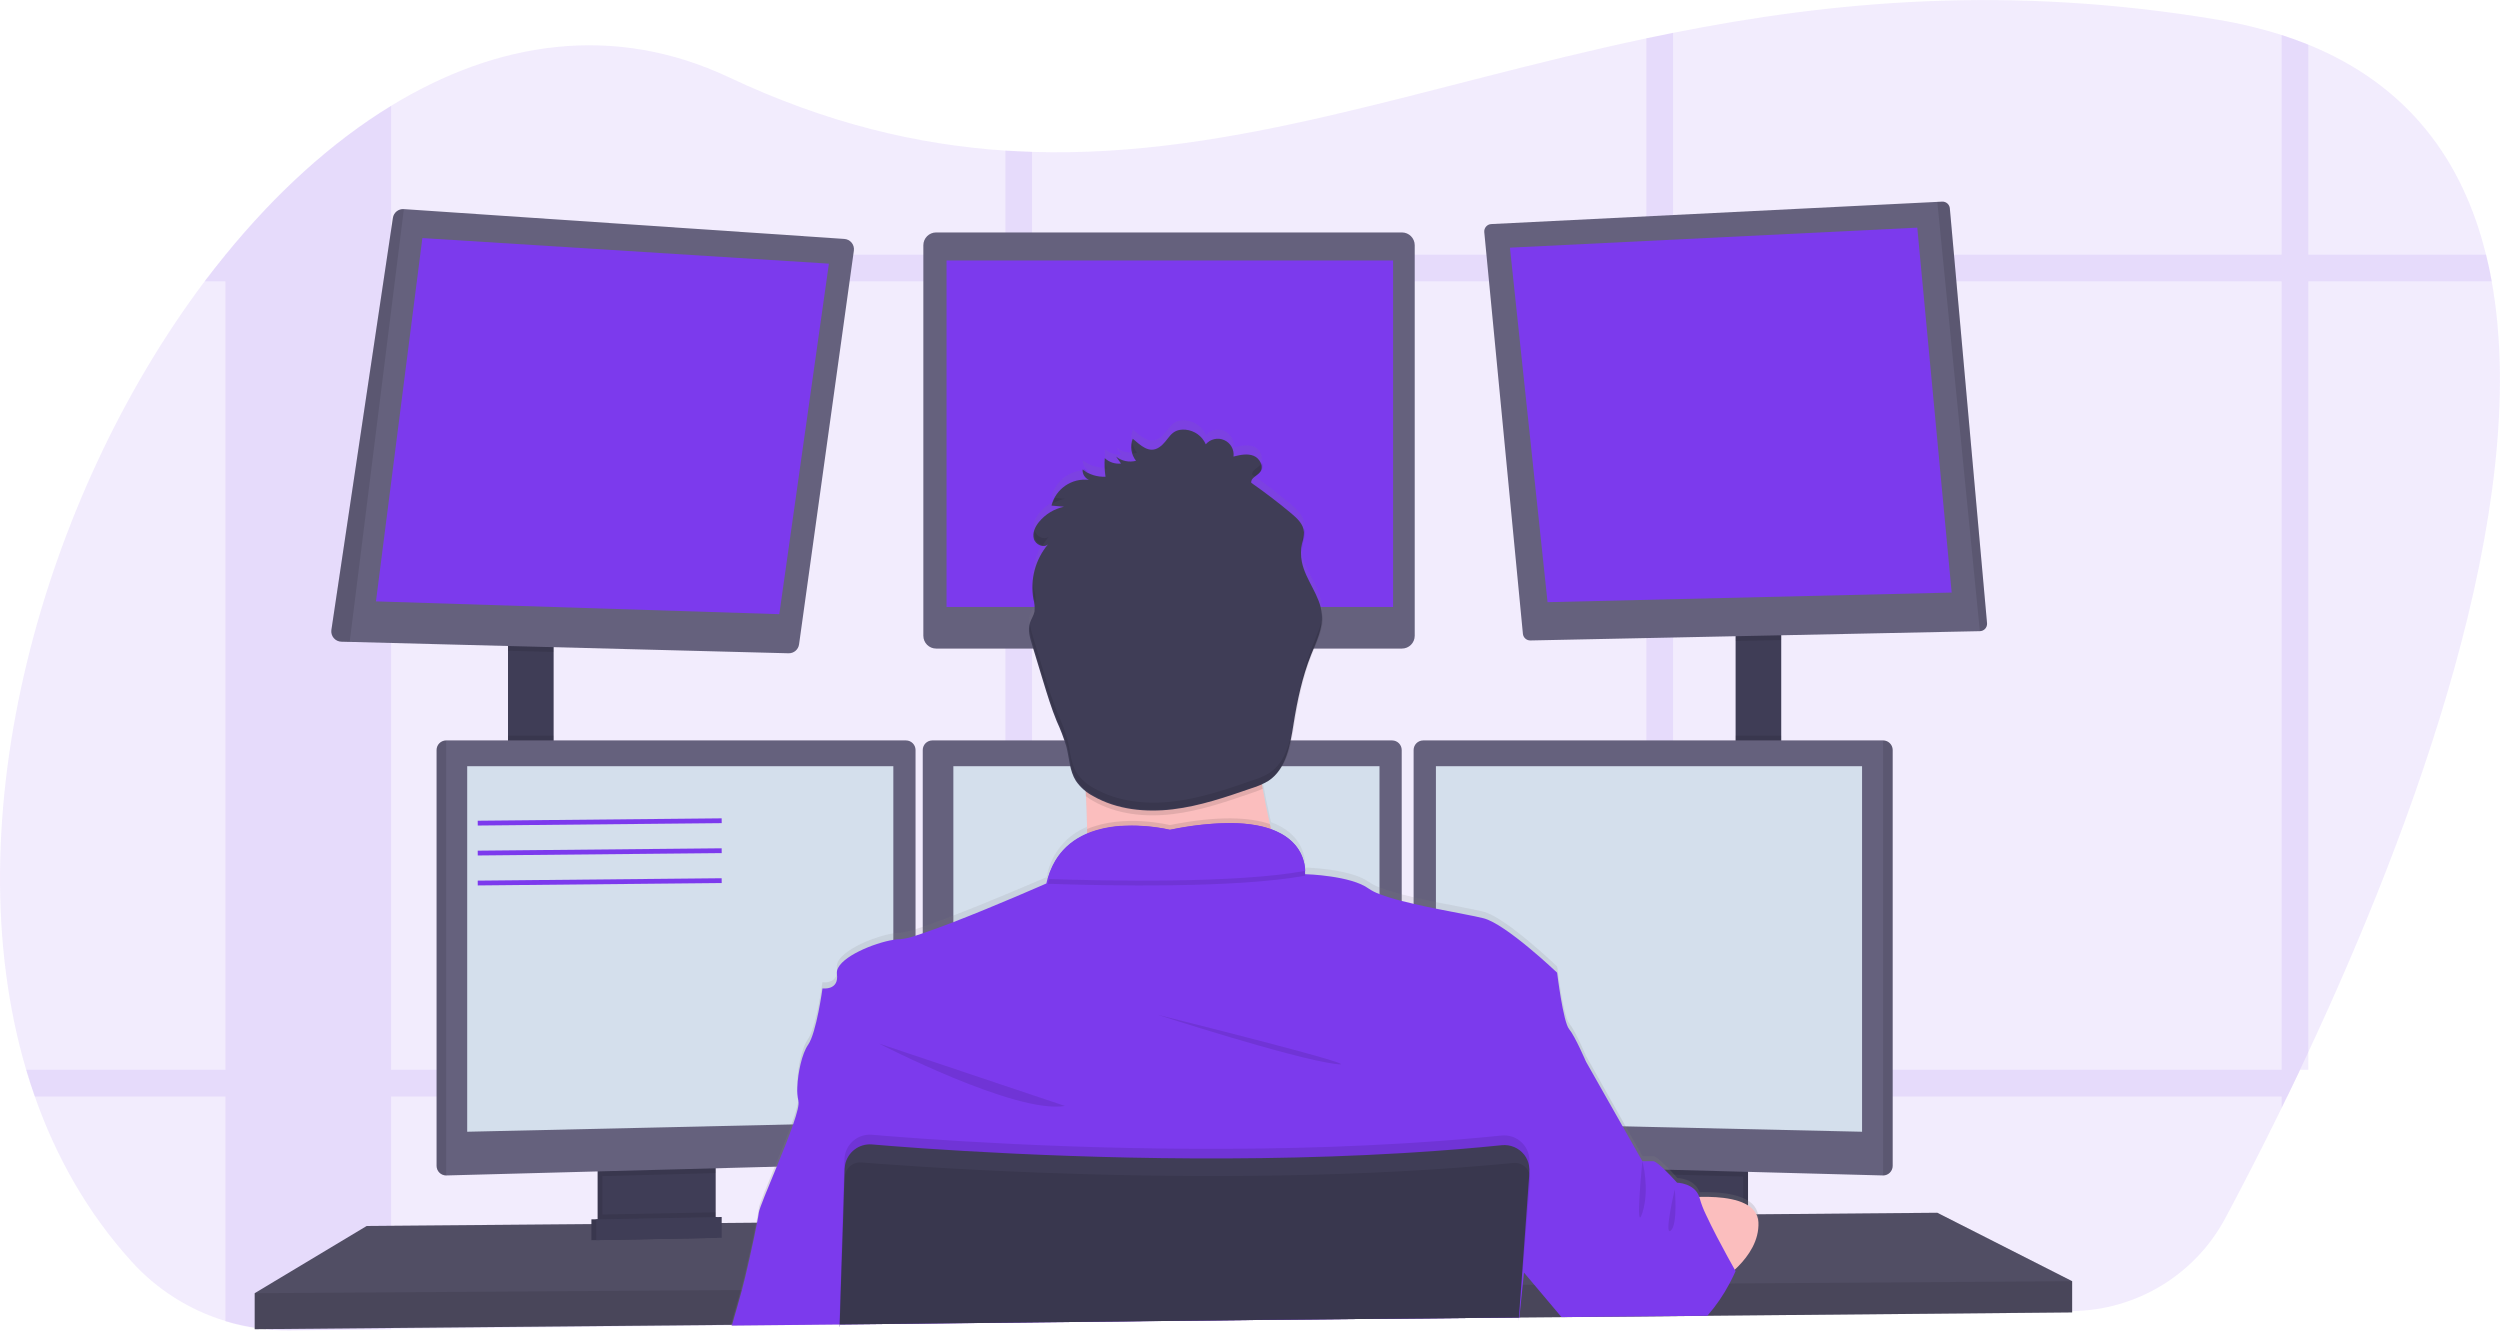
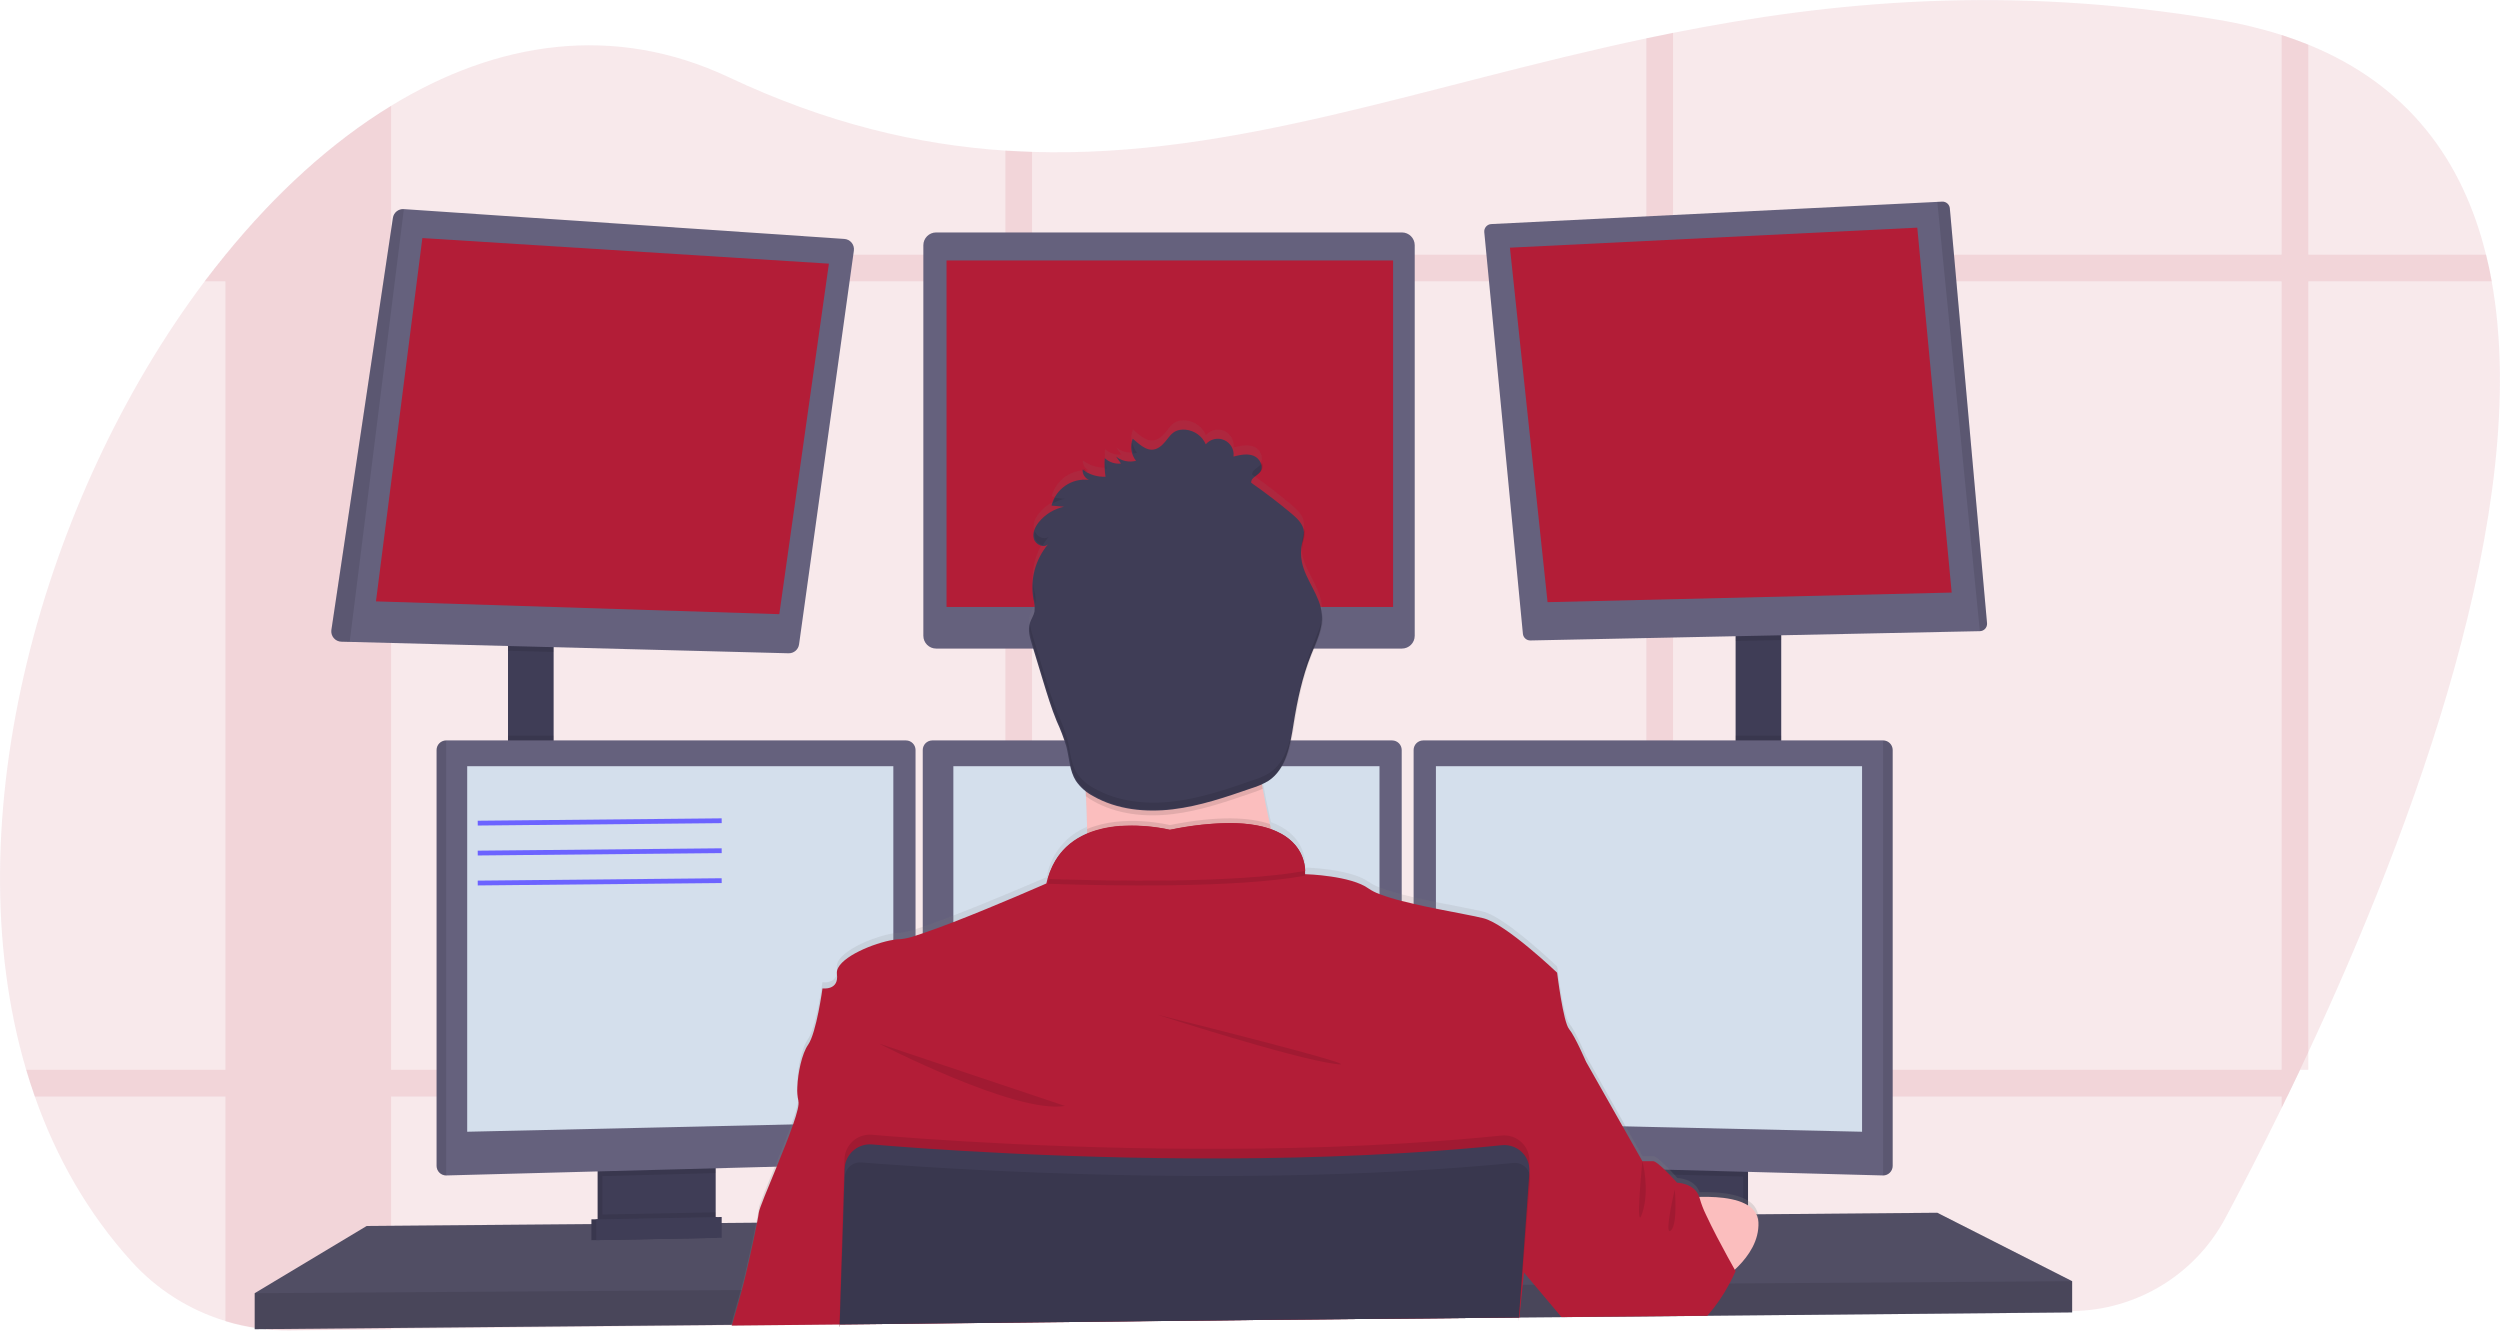
- <svg xmlns="http://www.w3.org/2000/svg" id="59725d3d-bdd8-4af0-9b66-49b8d09410bc" data-name="Layer 1" width="1041.32" height="554.17" viewBox="0 0 1041.32 554.17">
+ <svg xmlns="http://www.w3.org/2000/svg" data-name="Layer 1" width="1041.32" height="554.17" viewBox="0 0 1041.32 554.17">
  <defs>
-     <linearGradient id="dff037aa-d578-4bab-81e7-399360663117" x1="597.75" y1="725.44" x2="597.75" y2="347.69" gradientUnits="userSpaceOnUse">
+     <linearGradient id="dff037aa-d578-4bab-81e7-399360663117-88" x1="597.75" y1="725.44" x2="597.75" y2="347.69" gradientUnits="userSpaceOnUse">
      <stop offset="0" stop-color="gray" stop-opacity="0.25" />
      <stop offset="0.54" stop-color="gray" stop-opacity="0.12" />
      <stop offset="1" stop-color="gray" stop-opacity="0.1" />
    </linearGradient>
  </defs>
-   <path d="M1040.82,611.12q-1.74,3.75-3.47,7.4-2.7,5.67-5.33,11.12c-.78,1.61-1.56,3.19-2.32,4.77-8.6,17.57-16.63,33.11-23.45,45.89A73.21,73.21,0,0,1,942.44,719l-151.65,1.65h-1.6l-13,.14-11.12.12-34.1.37-1.38,0-17.36.19h-.53l-107,1.16-95.51,1-11.11.12-69,.75H429l-44.75.48h-.48l-141.5,1.53-42.33.46a88.07,88.07,0,0,1-26.67-3.82,86.39,86.39,0,0,1-39.09-24.75C116,678.37,102.75,655,93.85,629.64q-1.93-5.49-3.6-11.12C59.44,514.37,97,380,164.6,290.08q4.25-5.64,8.64-11l.07-.08c20.79-25.52,44.1-46.84,68.93-62,44-26.91,92.75-34.49,140.7-11.9,40.57,19.12,78.45,28.11,115.17,30.55,3.71.24,7.42.42,11.11.53,84.23,2.65,163.17-27.7,255.87-47.29,3.69-.78,7.39-1.55,11.12-2.28,66.13-13.16,139.49-20.1,226.73-5.51a189.09,189.09,0,0,1,26.76,6.4q5.77,1.86,11.12,4c41.64,16.94,64.35,48.24,74,87.46q1.37,5.46,2.37,11.11C1134.3,384.41,1084.19,518.23,1040.82,611.12Z" transform="translate(-79.34 -172.91)" fill="#7c3aed" opacity="0.1" />
+   <path d="M1040.82,611.12q-1.74,3.75-3.47,7.4-2.7,5.67-5.33,11.12c-.78,1.61-1.56,3.19-2.32,4.77-8.6,17.57-16.63,33.11-23.45,45.89A73.21,73.21,0,0,1,942.44,719l-151.65,1.65h-1.6l-13,.14-11.12.12-34.1.37-1.38,0-17.36.19h-.53l-107,1.16-95.51,1-11.11.12-69,.75H429l-44.75.48h-.48l-141.5,1.53-42.33.46a88.07,88.07,0,0,1-26.67-3.82,86.39,86.39,0,0,1-39.09-24.75C116,678.37,102.75,655,93.85,629.64q-1.93-5.49-3.6-11.12C59.44,514.37,97,380,164.6,290.08q4.25-5.64,8.64-11l.07-.08c20.79-25.52,44.1-46.84,68.93-62,44-26.91,92.75-34.49,140.7-11.9,40.57,19.12,78.45,28.11,115.17,30.55,3.71.24,7.42.42,11.11.53,84.23,2.65,163.17-27.7,255.87-47.29,3.69-.78,7.39-1.55,11.12-2.28,66.13-13.16,139.49-20.1,226.73-5.51a189.09,189.09,0,0,1,26.76,6.4q5.77,1.86,11.12,4c41.64,16.94,64.35,48.24,74,87.46q1.37,5.46,2.37,11.11C1134.3,384.41,1084.19,518.23,1040.82,611.12Z" transform="translate(-79.34 -172.91)" fill="#b31d37" opacity="0.1" />
  <g opacity="0.1">
-     <path d="M242.24,217V726.62l-42.33.46a88.07,88.07,0,0,1-26.67-3.82V279h.07C194.1,253.45,217.41,232.13,242.24,217Z" transform="translate(-79.34 -172.91)" fill="#7c3aed" />
-     <path d="M1117.24,290.08H164.6q4.25-5.64,8.64-11V279h941.63Q1116.24,284.43,1117.24,290.08Z" transform="translate(-79.34 -172.91)" fill="#7c3aed" />
-     <path d="M1040.82,191.51v427h-3.47q-2.7,5.67-5.33,11.12c-.78,1.61-1.56,3.19-2.32,4.77V187.47Q1035.47,189.33,1040.82,191.51Z" transform="translate(-79.34 -172.91)" fill="#7c3aed" />
-     <path d="M776.21,186.58V720.83l-11.12.12V188.86C768.78,188.08,772.48,187.31,776.21,186.58Z" transform="translate(-79.34 -172.91)" fill="#7c3aed" />
-     <path d="M509.22,236.15V723.73l-11.11.12V235.62C501.82,235.86,505.53,236,509.22,236.15Z" transform="translate(-79.34 -172.91)" fill="#7c3aed" />
-     <path d="M1037.35,618.52q-2.7,5.67-5.33,11.12H93.85q-1.93-5.49-3.6-11.12Z" transform="translate(-79.34 -172.91)" fill="#7c3aed" />
+     <path d="M242.24,217V726.62l-42.33.46a88.07,88.07,0,0,1-26.67-3.82V279h.07C194.1,253.45,217.41,232.13,242.24,217Z" transform="translate(-79.34 -172.91)" fill="#b31d37" />
+     <path d="M1117.24,290.08H164.6q4.25-5.64,8.64-11V279h941.63Q1116.24,284.43,1117.24,290.08Z" transform="translate(-79.34 -172.91)" fill="#b31d37" />
+     <path d="M1040.82,191.51v427h-3.47q-2.7,5.67-5.33,11.12c-.78,1.61-1.56,3.19-2.32,4.77V187.47Q1035.47,189.33,1040.82,191.51Z" transform="translate(-79.34 -172.91)" fill="#b31d37" />
+     <path d="M776.21,186.58V720.83l-11.12.12V188.86C768.78,188.08,772.48,187.31,776.21,186.58Z" transform="translate(-79.34 -172.91)" fill="#b31d37" />
+     <path d="M509.22,236.15V723.73l-11.11.12V235.62C501.82,235.86,505.53,236,509.22,236.15Z" transform="translate(-79.34 -172.91)" fill="#b31d37" />
+     <path d="M1037.35,618.52q-2.7,5.67-5.33,11.12H93.85q-1.93-5.49-3.6-11.12Z" transform="translate(-79.34 -172.91)" fill="#b31d37" />
  </g>
  <rect x="211.6" y="265.83" width="19" height="57.66" fill="#3f3d56" />
  <rect x="722.93" y="262.83" width="19" height="61" fill="#3f3d56" />
  <polygon points="863.1 533.65 863.1 546.65 711.18 548.05 709.56 548.08 651.82 548.61 650.44 548.63 632.89 548.78 632.37 548.78 525.39 549.77 349.78 551.4 349.63 551.4 304.98 551.82 304.5 551.83 106.1 553.65 106.1 538.65 152.75 510.65 246.35 509.87 248.35 509.86 249.01 509.85 251.01 509.82 295.95 509.45 297.96 509.44 298.6 509.43 300.6 509.42 315.01 509.3 315.39 509.29 350.94 508.99 351.23 508.99 628.63 506.65 635.42 506.6 636.1 506.6 641.28 506.55 678.93 506.24 680.93 506.21 682.78 506.19 683.74 506.19 695.45 506.1 697.77 506.07 700.88 506.05 710.63 505.96 726.1 505.83 728.1 505.81 731.58 505.79 732.23 505.79 806.94 505.15 863.1 533.65" fill="#65617d" />
  <polygon points="863.1 533.65 863.1 546.65 711.18 548.05 709.56 548.08 651.82 548.61 650.44 548.63 632.89 548.78 632.37 548.78 525.39 549.77 349.78 551.4 349.63 551.4 304.98 551.82 304.5 551.83 106.1 553.65 106.1 538.65 152.75 510.65 246.35 509.87 248.35 509.86 249.01 509.85 251.01 509.82 295.95 509.45 297.96 509.44 298.6 509.43 300.6 509.42 315.01 509.3 315.39 509.29 350.94 508.99 351.23 508.99 628.63 506.65 635.42 506.6 636.1 506.6 641.28 506.55 678.93 506.24 680.93 506.21 682.78 506.19 683.74 506.19 695.45 506.1 697.77 506.07 700.88 506.05 710.63 505.96 726.1 505.83 728.1 505.81 731.58 505.79 732.23 505.79 806.94 505.15 863.1 533.65" opacity="0.2" />
  <path d="M375.44,656.57v24.49a6.13,6.13,0,0,1-3.5,5.54,6,6,0,0,1-2.5.6l-34.9.74a6,6,0,0,1-2.7-.57,6.12,6.12,0,0,1-3.57-5.57V656.57Z" transform="translate(-79.34 -172.91)" fill="#3f3d56" />
  <path d="M375.44,656.57v24.49a6.13,6.13,0,0,1-3.5,5.54,6,6,0,0,1-2.5.6l-34.9.74a6,6,0,0,1-2.7-.57,6.12,6.12,0,0,1-3.57-5.57V656.57Z" transform="translate(-79.34 -172.91)" opacity="0.1" />
  <path d="M377.44,656.57v24.49a6.13,6.13,0,0,1-3.5,5.54,6,6,0,0,1-2.5.6l-34.9.74a6,6,0,0,1-2.7-.57,6.12,6.12,0,0,1-3.57-5.57V656.57Z" transform="translate(-79.34 -172.91)" fill="#3f3d56" />
  <rect x="680.93" y="483.66" width="47.17" height="31.5" fill="#3f3d56" />
  <rect x="680.93" y="483.66" width="47.17" height="31.5" opacity="0.1" />
  <rect x="678.93" y="483.66" width="47.17" height="31.5" fill="#3f3d56" />
  <polygon points="230.6 265.82 230.6 271.55 211.6 271.06 211.6 265.82 230.6 265.82" opacity="0.1" />
  <path d="M435,277.31l-22.83,164a4.3,4.3,0,0,1-4.37,3.71L225,440.28l-3.47-.09a4.3,4.3,0,0,1-4.16-4.87L243,263.64a4.3,4.3,0,0,1,4.54-3.63L431,272.43A4.29,4.29,0,0,1,435,277.31Z" transform="translate(-79.34 -172.91)" fill="#65617d" />
-   <polygon points="175.93 99.16 156.6 250.49 324.6 255.82 345.26 109.82 175.93 99.16" fill="#7c3aed" />
+   <polygon points="175.93 99.16 156.6 250.49 324.6 255.82 345.26 109.82 175.93 99.16" fill="#b31d37" />
  <rect x="384.6" y="96.82" width="204.67" height="173.33" rx="5.33" ry="5.33" fill="#65617d" />
-   <rect x="394.26" y="108.49" width="186" height="144.33" fill="#7c3aed" />
+   <rect x="394.26" y="108.49" width="186" height="144.33" fill="#b31d37" />
  <polygon points="741.93 262.82 741.93 266.61 722.93 267 722.93 262.82 741.93 262.82" opacity="0.1" />
  <path d="M907,432.53a3.08,3.08,0,0,1-3,3.28L716.8,439.68a3.08,3.08,0,0,1-3.13-2.79L697.58,269.61a3.08,3.08,0,0,1,2.92-3.37L886.28,257l2-.1a3.07,3.07,0,0,1,3.22,2.8Z" transform="translate(-79.34 -172.91)" fill="#65617d" />
-   <polygon points="628.93 103.16 798.6 94.82 812.93 246.82 644.6 250.82 628.93 103.16" fill="#7c3aed" />
+   <polygon points="628.93 103.16 798.6 94.82 812.93 246.82 644.6 250.82 628.93 103.16" fill="#b31d37" />
  <path d="M907,432.53a3.08,3.08,0,0,1-3,3.28L886.28,257l2-.1a3.07,3.07,0,0,1,3.22,2.8Z" transform="translate(-79.34 -172.91)" opacity="0.1" />
  <path d="M247.57,260,225,440.28l-3.47-.09a4.3,4.3,0,0,1-4.16-4.87L243,263.64A4.3,4.3,0,0,1,247.57,260Z" transform="translate(-79.34 -172.91)" opacity="0.1" />
  <rect x="211.6" y="306.41" width="19" height="17.08" opacity="0.1" />
  <polygon points="298.1 483.65 298.1 488.62 250.93 489.88 250.93 483.65 298.1 483.65" opacity="0.1" />
  <path d="M460.69,485.27v168.2a4,4,0,0,1-3.85,3.95l-191.65,5.1h-.05a4,4,0,0,1-3.95-3.95V485.27a4,4,0,0,1,3.95-3.95h191.6A4,4,0,0,1,460.69,485.27Z" transform="translate(-79.34 -172.91)" fill="#65617d" />
  <path d="M265.19,481.32v181.2h-.05a4,4,0,0,1-3.95-3.95V485.27a4,4,0,0,1,3.95-3.95Z" transform="translate(-79.34 -172.91)" opacity="0.1" />
  <polygon points="194.6 319.15 372.1 319.15 372.1 467.4 194.6 471.4 194.6 319.15" fill="#d4dfec" />
  <rect x="722.93" y="306.41" width="19" height="17.42" opacity="0.1" />
  <polygon points="726.1 483.65 726.1 490.06 678.93 488.8 678.93 483.65 726.1 483.65" opacity="0.1" />
  <path d="M867.69,485.27v173.3a4,4,0,0,1-4,3.95h0L672,657.42a4,4,0,0,1-3.85-3.95V485.27a4,4,0,0,1,3.95-3.95h191.6A4,4,0,0,1,867.69,485.27Z" transform="translate(-79.34 -172.91)" fill="#65617d" />
  <path d="M867.69,485.27v173.3a4,4,0,0,1-4,3.95h0V481.32h0A4,4,0,0,1,867.69,485.27Z" transform="translate(-79.34 -172.91)" opacity="0.1" />
  <polygon points="775.6 319.15 598.1 319.15 598.1 467.4 775.6 471.4 775.6 319.15" fill="#d4dfec" />
  <path d="M663.19,485.27v168.2a4,4,0,0,1-3.85,3.95l-191.65,5.1h0a4,4,0,0,1-4-3.95V485.27a4,4,0,0,1,3.95-3.95h191.6A4,4,0,0,1,663.19,485.27Z" transform="translate(-79.34 -172.91)" fill="#65617d" />
  <polygon points="397.1 319.15 574.6 319.15 574.6 467.4 397.1 471.4 397.1 319.15" fill="#d4dfec" />
  <polygon points="863.1 533.65 863.1 546.65 711.18 548.05 709.56 548.08 651.82 548.61 650.44 548.63 632.89 548.78 632.37 548.78 525.39 549.77 349.78 551.4 349.63 551.4 304.98 551.82 304.5 551.83 106.1 553.65 106.1 538.65 308.61 537.32 309.09 537.32 350.08 537.04 350.27 537.04 633.35 535.17 633.64 535.17 633.81 535.16 634.28 535.16 639.07 535.13 640.53 535.13 715.02 534.63 719.42 534.61 720.4 534.6 863.1 533.65" opacity="0.1" />
  <circle cx="487.26" cy="272.16" r="51.33" fill="#fbbebe" />
-   <path d="M383.74,725.09c0-.11.06-.23.1-.35,1-3.59,2.78-9.66,4.11-14.51.17-.6.33-1.19.48-1.75,1.47-5.47,4.33-18.28,5.92-26.27.56-2.81,1-5,1.09-6.1.2-1.69,3.21-8.92,6.62-17.23,2.39-5.84,5-12.22,6.91-17.6a61.38,61.38,0,0,0,2.93-9.85,5.1,5.1,0,0,0,0-2.13,14.69,14.69,0,0,1-.48-3.5v0c-.23-6.2,1.62-16,4.48-20.11,3.5-5,6-23.66,6-23.66s5.18.75,6-3.53a6.15,6.15,0,0,0,.1-1.4,7.41,7.41,0,0,0-.09-1.11c-.89-6.24,14.72-12.88,23.5-14.31a19.67,19.67,0,0,1,3-.28,27.24,27.24,0,0,0,6.25-1.44q1.4-.43,3-1c3.68-1.24,8.08-2.88,12.75-4.68,17.56-6.81,38.82-16,38.82-16,.15-.71.32-1.39.51-2.06a27.71,27.71,0,0,1,16.35-18.93h0c0-.66,0-1.33,0-2,0-3.45-.15-7-.3-10.54,0-.69-.06-1.38-.1-2.07,0-.2,0-.41,0-.61s0-.35,0-.52c0-.7-.07-1.4-.11-2.09l-.18-.14a16.41,16.41,0,0,1-3.9-4.2,15.27,15.27,0,0,1-1.42-3c-1.25-3.39-1.54-7.17-2.38-10.75l-.18-.74a84,84,0,0,0-4-10.58c-2.21-5.42-3.91-11-5.6-16.65q-1.54-5.13-3.11-10.28l-1.58-5.24c-.3-1-.6-2-.83-3v0a13.27,13.27,0,0,1-.26-1.4,0,0,0,0,1,0,0,10,10,0,0,1,.24-4.61,32.09,32.09,0,0,1,1.32-3,7.87,7.87,0,0,0,.5-1.38v0a3,3,0,0,0,.08-.32,5.65,5.65,0,0,0,.11-1.08,18.46,18.46,0,0,0-.52-3.89.07.07,0,0,1,0-.05,2.56,2.56,0,0,0-.05-.27,25.48,25.48,0,0,1-.36-3,28.45,28.45,0,0,1,3.47-15.57l.19-.36a25.22,25.22,0,0,1,1.84-2.78h0c.31-.42.63-.82,1-1.22-1.4,1.34-3.7.75-5-.69a3.61,3.61,0,0,1-.55-.75,3.81,3.81,0,0,1-.23-.45c-.05-.12-.09-.25-.13-.38-.7-2.45.52-5.06,2.12-7.05a18.49,18.49,0,0,1,5.74-4.7h0a3.84,3.84,0,0,1,.4-.21,17.12,17.12,0,0,1,2.64-1.06h0a15.06,15.06,0,0,1,1.63-.44l-3.71-.34-1.5-.14a14.49,14.49,0,0,1,13-10.91h1.08a11.73,11.73,0,0,1,1.57.13,4.44,4.44,0,0,1-2.65-4.33,14.41,14.41,0,0,0,9.19,3.06h.38a30,30,0,0,1-.34-3.27h0a0,0,0,0,1,0,0,0,0,0,0,1,0,0,33.19,33.19,0,0,1,0-4.46,8.44,8.44,0,0,0,6.78,2.26l-2.08-2.9a9.49,9.49,0,0,0,6.56,2.05l.48-.05a7,7,0,0,0,1.19-.23l.09,0c-.19-.24-.36-.49-.53-.75l-.06-.12a9.67,9.67,0,0,1-1-2.09,6.59,6.59,0,0,1-.24-.87h0a8.75,8.75,0,0,1,.45-5.45c3.23,2.7,6.77,6.39,11,3.6s4.37-7.91,11-7.39a10.2,10.2,0,0,1,8.41,6.12,6.75,6.75,0,0,1,7.67-1.75,6.85,6.85,0,0,1,3.88,6.89c2.75-.69,5.71-1.37,8.35-.33s4.34,4.41,2.84,6.66a1.43,1.43,0,0,1-.14.2c-1.23,1.59-3.95,2.46-3.66,4.46l.42.3,1.3.94a.05.05,0,0,1,0,0q7.65,5.52,14.9,11.6c2.48,2.08,5.12,4.58,5.29,7.83a8.64,8.64,0,0,1-.24,2.37h0c-.16.78-.38,1.56-.55,2.34a19.51,19.51,0,0,0-.34,6.05h0c.07.59.16,1.17.27,1.76,1.53,7.73,7.71,14.11,8.32,22l0,.56a17.78,17.78,0,0,1-.07,2.53c-.46,4.8-2.68,9.41-4.48,14-.11.28-.22.56-.32.84-3.47,9-5.47,18.59-7,28.16a100.26,100.26,0,0,1-2,10.09A26.73,26.73,0,0,1,611,492.07a16.22,16.22,0,0,1-3.36,3,18.67,18.67,0,0,1-2.65,1.41s0,0,0,.06c.11.61.2,1.22.31,1.83.06.32.11.64.17,1h0a.14.14,0,0,0,0,.06c.84,4.73,1.8,9.36,2.81,13.76l.51,2.19c12.6,4.55,14.09,13.87,14.18,17.44a9.64,9.64,0,0,1,0,1.43s19,.5,26.5,6a20.34,20.34,0,0,0,4.51,2.3,83,83,0,0,0,9.25,2.89c1.61.42,3.29.83,5,1.23,3,.69,6.18,1.36,9.25,2,8.19,1.65,15.9,3,19.81,4,9.33,2.36,30.67,22.82,30.67,22.82s2.5,20.64,5,23.65,7,13.59,7,13.59l16.54,29.41,7,12.37h4.5c.62,0,1.84.88,3.21,2.1,1.19,1.06,2.51,2.38,3.67,3.58l1.92,2.05,1.2,1.33s7.27.18,9.24,5.93c5.92-.17,13.19.22,18.28,2.5a14.14,14.14,0,0,1,2,1.08,8.68,8.68,0,0,1,4.13,5.66,8.34,8.34,0,0,1,.18,1.44c0,.57,0,1.14,0,1.7-.36,7.57-5.29,13.87-9.82,18.11l.32.57s-.15.36-.44,1c-.08.19-.18.4-.29.64h0c-.59,1.26-1.53,3.15-2.76,5.36a63.31,63.31,0,0,1-9.57,13.17l-.29.3-57.74.53-.17-.2L719.87,708l-5.57-6.64-.17-.21-.16,1.59-.54,5.3-1.3,12.81-.07.64,0,.17-.15,1.48.11-1.48h-.29l-107,1L429.11,724.6l0,.84h-.14l0-.84-44.75.48Z" transform="translate(-79.34 -172.91)" fill="url(#dff037aa-d578-4bab-81e7-399360663117)" />
+   <path d="M383.74,725.09c0-.11.06-.23.1-.35,1-3.59,2.78-9.66,4.11-14.51.17-.6.33-1.19.48-1.75,1.47-5.47,4.33-18.28,5.92-26.27.56-2.81,1-5,1.09-6.1.2-1.69,3.21-8.92,6.62-17.23,2.39-5.84,5-12.22,6.91-17.6a61.38,61.38,0,0,0,2.93-9.85,5.1,5.1,0,0,0,0-2.13,14.69,14.69,0,0,1-.48-3.5v0c-.23-6.2,1.62-16,4.48-20.11,3.5-5,6-23.66,6-23.66s5.18.75,6-3.53a6.15,6.15,0,0,0,.1-1.4,7.41,7.41,0,0,0-.09-1.11c-.89-6.24,14.72-12.88,23.5-14.31a19.67,19.67,0,0,1,3-.28,27.24,27.24,0,0,0,6.25-1.44q1.4-.43,3-1c3.68-1.24,8.08-2.88,12.75-4.68,17.56-6.81,38.82-16,38.82-16,.15-.71.32-1.39.51-2.06a27.71,27.71,0,0,1,16.35-18.93h0c0-.66,0-1.33,0-2,0-3.45-.15-7-.3-10.54,0-.69-.06-1.38-.1-2.07,0-.2,0-.41,0-.61s0-.35,0-.52c0-.7-.07-1.4-.11-2.09l-.18-.14a16.41,16.41,0,0,1-3.9-4.2,15.27,15.27,0,0,1-1.42-3c-1.25-3.39-1.54-7.17-2.38-10.75l-.18-.74a84,84,0,0,0-4-10.58c-2.21-5.42-3.91-11-5.6-16.65q-1.54-5.13-3.11-10.28l-1.58-5.24c-.3-1-.6-2-.83-3v0a13.27,13.27,0,0,1-.26-1.4,0,0,0,0,1,0,0,10,10,0,0,1,.24-4.61,32.09,32.09,0,0,1,1.32-3,7.87,7.87,0,0,0,.5-1.38v0a3,3,0,0,0,.08-.32,5.65,5.65,0,0,0,.11-1.08,18.46,18.46,0,0,0-.52-3.89.07.07,0,0,1,0-.05,2.56,2.56,0,0,0-.05-.27,25.48,25.48,0,0,1-.36-3,28.45,28.45,0,0,1,3.47-15.57l.19-.36a25.22,25.22,0,0,1,1.84-2.78h0c.31-.42.63-.82,1-1.22-1.4,1.34-3.7.75-5-.69a3.61,3.61,0,0,1-.55-.75,3.81,3.81,0,0,1-.23-.45c-.05-.12-.09-.25-.13-.38-.7-2.45.52-5.06,2.12-7.05a18.49,18.49,0,0,1,5.74-4.7h0a3.84,3.84,0,0,1,.4-.21,17.12,17.12,0,0,1,2.64-1.06h0a15.06,15.06,0,0,1,1.63-.44l-3.71-.34-1.5-.14a14.49,14.49,0,0,1,13-10.91h1.08a11.73,11.73,0,0,1,1.57.13,4.44,4.44,0,0,1-2.65-4.33,14.41,14.41,0,0,0,9.19,3.06h.38a30,30,0,0,1-.34-3.27h0a0,0,0,0,1,0,0,0,0,0,0,1,0,0,33.19,33.19,0,0,1,0-4.46,8.44,8.44,0,0,0,6.78,2.26l-2.08-2.9a9.49,9.49,0,0,0,6.56,2.05l.48-.05a7,7,0,0,0,1.19-.23l.09,0c-.19-.24-.36-.49-.53-.75l-.06-.12a9.67,9.67,0,0,1-1-2.09,6.59,6.59,0,0,1-.24-.87h0a8.75,8.75,0,0,1,.45-5.45c3.23,2.7,6.77,6.39,11,3.6s4.37-7.91,11-7.39a10.2,10.2,0,0,1,8.41,6.12,6.75,6.75,0,0,1,7.67-1.75,6.85,6.85,0,0,1,3.88,6.89c2.75-.69,5.71-1.37,8.35-.33s4.34,4.41,2.84,6.66a1.43,1.43,0,0,1-.14.2c-1.23,1.59-3.95,2.46-3.66,4.46l.42.3,1.3.94a.05.05,0,0,1,0,0q7.65,5.52,14.9,11.6c2.48,2.08,5.12,4.58,5.29,7.83a8.64,8.64,0,0,1-.24,2.37h0c-.16.78-.38,1.56-.55,2.34a19.51,19.51,0,0,0-.34,6.05h0c.07.59.16,1.17.27,1.76,1.53,7.73,7.71,14.11,8.32,22l0,.56a17.78,17.78,0,0,1-.07,2.53c-.46,4.8-2.68,9.41-4.48,14-.11.28-.22.56-.32.84-3.47,9-5.47,18.59-7,28.16a100.26,100.26,0,0,1-2,10.09A26.73,26.73,0,0,1,611,492.07a16.22,16.22,0,0,1-3.36,3,18.67,18.67,0,0,1-2.65,1.41s0,0,0,.06c.11.61.2,1.22.31,1.83.06.32.11.64.17,1h0a.14.14,0,0,0,0,.06c.84,4.73,1.8,9.36,2.81,13.76l.51,2.19c12.6,4.55,14.09,13.87,14.18,17.44a9.64,9.64,0,0,1,0,1.43s19,.5,26.5,6a20.34,20.34,0,0,0,4.51,2.3,83,83,0,0,0,9.25,2.89c1.61.42,3.29.83,5,1.23,3,.69,6.18,1.36,9.25,2,8.19,1.65,15.9,3,19.81,4,9.33,2.36,30.67,22.82,30.67,22.82s2.5,20.64,5,23.65,7,13.59,7,13.59l16.54,29.41,7,12.37h4.5c.62,0,1.84.88,3.21,2.1,1.19,1.06,2.51,2.38,3.67,3.58l1.92,2.05,1.2,1.33s7.27.18,9.24,5.93c5.92-.17,13.19.22,18.28,2.5a14.14,14.14,0,0,1,2,1.08,8.68,8.68,0,0,1,4.13,5.66,8.34,8.34,0,0,1,.18,1.44c0,.57,0,1.14,0,1.7-.36,7.57-5.29,13.87-9.82,18.11l.32.57s-.15.36-.44,1c-.08.19-.18.4-.29.64h0c-.59,1.26-1.53,3.15-2.76,5.36a63.31,63.31,0,0,1-9.57,13.17l-.29.3-57.74.53-.17-.2L719.87,708l-5.57-6.64-.17-.21-.16,1.59-.54,5.3-1.3,12.81-.07.64,0,.17-.15,1.48.11-1.48h-.29l-107,1L429.11,724.6l0,.84h-.14l0-.84-44.75.48Z" transform="translate(-79.34 -172.91)" fill="url(#dff037aa-d578-4bab-81e7-399360663117-88)" />
  <path d="M617.94,550.07s-99.5,12-90,0c3.44-4.34,4.39-17.2,4.2-31.85-.06-4.45-.22-9.06-.45-13.65-1.1-22-3.75-43.5-3.75-43.5s87-41,77-8.5c-4,13.13-2.69,31.57.35,48.88.89,5.05,1.92,10,3,14.7A344.67,344.67,0,0,0,617.94,550.07Z" transform="translate(-79.34 -172.91)" fill="#fbbebe" />
  <path d="M617.94,550.07s-99.5,12-90,0c3.44-4.34,4.39-17.2,4.2-31.85,15.17-6.48,34.47-1.65,34.47-1.65,20.32-4.05,33.35-3.26,41.68-.42A344.67,344.67,0,0,0,617.94,550.07Z" transform="translate(-79.34 -172.91)" opacity="0.1" />
-   <path d="M429.08,725.44l0-.84,175.62-1.91,107-1H712l-.11,1.48.15-1.48h.19l0-.17,1.37-13.45.52-5.09.16-1.59.14-1.33,6.18-20.61,6.18-20.58,5.2-17.33,7.94-26.48s-4.5-10.5-7-13.5-5-23.5-5-23.5-21.34-20.33-30.67-22.67c-3.91-1-11.63-2.33-19.83-4-3.07-.62-6.22-1.28-9.25-2-1.71-.39-3.39-.8-5-1.21a87.91,87.91,0,0,1-9.25-2.86,20.7,20.7,0,0,1-4.5-2.29c-7.35-5.39-25.77-6-26.48-6h0a.42.42,0,0,1,0-.07v-.09a10.26,10.26,0,0,0,0-1.26c0-.4,0-.87-.09-1.4,0-.16,0-.33-.07-.5-.05-.36-.11-.74-.2-1.14a5,5,0,0,0-.12-.53,17.21,17.21,0,0,0-1.25-3.49c-.07-.16-.16-.33-.24-.49a18.25,18.25,0,0,0-1.7-2.63c-.13-.17-.27-.35-.42-.52a19.58,19.58,0,0,0-2.72-2.64c-.27-.21-.55-.43-.84-.63a4.67,4.67,0,0,0-.51-.36l-.89-.58-.83-.48c-.73-.4-1.5-.79-2.34-1.16-.26-.12-.54-.23-.82-.34s-.72-.28-1.09-.42l-.06,0L608,518c-.57-.19-1.15-.36-1.76-.53l-.93-.24-1-.23-1-.21c-1-.2-2.07-.38-3.19-.52l-1.14-.14-1.17-.12-1.21-.1-1.72-.1-2-.07a124.68,124.68,0,0,0-26.24,2.79,72.27,72.27,0,0,0-18.26-1.68l-.87,0-1,.06-.64,0-1.29.12c-.43,0-.87.09-1.3.15s-.88.11-1.31.18l-.66.11c-.65.11-1.31.23-2,.37q-.33.06-.66.15c-.87.19-1.74.42-2.6.68-.43.12-.86.26-1.29.41-.22.06-.43.14-.64.22l-.64.23-.63.25-.75.3c-.38.16-.75.33-1.12.51-.21.09-.42.19-.62.3s-.41.2-.6.31a27.75,27.75,0,0,0-6.21,4.38l-.51.49-.5.51c-.17.17-.33.35-.49.53a23.82,23.82,0,0,0-1.82,2.25c-.16.21-.31.42-.46.64a26.69,26.69,0,0,0-1.72,2.92c-.13.24-.25.49-.37.73a32.7,32.7,0,0,0-2,5.25q-.28,1-.51,2S494,550.24,476.44,557c-4.67,1.8-9.07,3.43-12.75,4.66-1.07.36-2.07.69-3,1a26.7,26.7,0,0,1-6.25,1.44,19.67,19.67,0,0,0-3,.28c-8.07,1.31-21.9,7-23.41,12.71a3.69,3.69,0,0,0-.1,1.4s0,.07,0,.11c1,7-6,6-6,6s-2.5,18.5-6,23.5c-2.53,3.6-4.26,11.63-4.48,17.69v0a19.61,19.61,0,0,0,.44,5.63c0,.05,0,.1,0,.14.4,1.34-.56,5-2.19,9.69-1.77,5.15-4.35,11.55-6.83,17.59-3.74,9.12-7.26,17.4-7.48,19.22-.09.81-.35,2.26-.71,4.13-1.46,7.62-4.7,22.13-6.3,28-1.19,4.38-2.92,10.38-4.11,14.5,0,.12-.07.24-.1.35L429,724.6l0,.84h.14Z" transform="translate(-79.34 -172.91)" fill="#7c3aed" />
+   <path d="M429.08,725.44l0-.84,175.62-1.91,107-1H712l-.11,1.48.15-1.48h.19l0-.17,1.37-13.45.52-5.09.16-1.59.14-1.33,6.18-20.61,6.18-20.58,5.2-17.33,7.94-26.48s-4.5-10.5-7-13.5-5-23.5-5-23.5-21.34-20.33-30.67-22.67c-3.91-1-11.63-2.33-19.83-4-3.07-.62-6.22-1.28-9.25-2-1.71-.39-3.39-.8-5-1.21a87.91,87.91,0,0,1-9.25-2.86,20.7,20.7,0,0,1-4.5-2.29c-7.35-5.39-25.77-6-26.48-6h0a.42.42,0,0,1,0-.07v-.09a10.26,10.26,0,0,0,0-1.26c0-.4,0-.87-.09-1.4,0-.16,0-.33-.07-.5-.05-.36-.11-.74-.2-1.14a5,5,0,0,0-.12-.53,17.21,17.21,0,0,0-1.25-3.49c-.07-.16-.16-.33-.24-.49a18.25,18.25,0,0,0-1.7-2.63c-.13-.17-.27-.35-.42-.52a19.58,19.58,0,0,0-2.72-2.64c-.27-.21-.55-.43-.84-.63a4.67,4.67,0,0,0-.51-.36l-.89-.58-.83-.48c-.73-.4-1.5-.79-2.34-1.16-.26-.12-.54-.23-.82-.34s-.72-.28-1.09-.42l-.06,0L608,518c-.57-.19-1.15-.36-1.76-.53l-.93-.24-1-.23-1-.21c-1-.2-2.07-.38-3.19-.52l-1.14-.14-1.17-.12-1.21-.1-1.72-.1-2-.07a124.68,124.68,0,0,0-26.24,2.79,72.27,72.27,0,0,0-18.26-1.68l-.87,0-1,.06-.64,0-1.29.12c-.43,0-.87.09-1.3.15s-.88.11-1.31.18l-.66.11c-.65.11-1.31.23-2,.37q-.33.06-.66.15c-.87.19-1.74.42-2.6.68-.43.12-.86.26-1.29.41-.22.06-.43.14-.64.22l-.64.23-.63.25-.75.3c-.38.16-.75.33-1.12.51-.21.09-.42.19-.62.3s-.41.2-.6.31a27.75,27.75,0,0,0-6.21,4.38l-.51.49-.5.51c-.17.17-.33.35-.49.53a23.82,23.82,0,0,0-1.82,2.25c-.16.21-.31.42-.46.64a26.69,26.69,0,0,0-1.72,2.92c-.13.24-.25.49-.37.73a32.7,32.7,0,0,0-2,5.25q-.28,1-.51,2S494,550.24,476.44,557c-4.67,1.8-9.07,3.43-12.75,4.66-1.07.36-2.07.69-3,1a26.7,26.7,0,0,1-6.25,1.44,19.67,19.67,0,0,0-3,.28c-8.07,1.31-21.9,7-23.41,12.71a3.69,3.69,0,0,0-.1,1.4s0,.07,0,.11c1,7-6,6-6,6s-2.5,18.5-6,23.5c-2.53,3.6-4.26,11.63-4.48,17.69v0a19.61,19.61,0,0,0,.44,5.63c0,.05,0,.1,0,.14.4,1.34-.56,5-2.19,9.69-1.77,5.15-4.35,11.55-6.83,17.59-3.74,9.12-7.26,17.4-7.48,19.22-.09.81-.35,2.26-.71,4.13-1.46,7.62-4.7,22.13-6.3,28-1.19,4.38-2.92,10.38-4.11,14.5,0,.12-.07.24-.1.35L429,724.6l0,.84h.14Z" transform="translate(-79.34 -172.91)" fill="#b31d37" />
  <path d="M445.44,607.57s57,29.5,77.5,26Z" transform="translate(-79.34 -172.91)" opacity="0.1" />
  <path d="M561.44,595.57s55.5,18,74,20.5S561.44,595.57,561.44,595.57Z" transform="translate(-79.34 -172.91)" opacity="0.1" />
  <path d="M623,537.65c-29,5.34-83.6,4.19-107.2,3.38,8.65-31,50.83-20.46,50.83-20.46C618.84,510.15,622.84,531.77,623,537.65Z" transform="translate(-79.34 -172.91)" opacity="0.1" />
-   <path d="M623,535.65c-29,5.34-83.6,4.19-107.2,3.38,8.65-31,50.83-20.46,50.83-20.46C618.84,508.15,622.84,529.77,623,535.65Z" transform="translate(-79.34 -172.91)" fill="#7c3aed" />
+   <path d="M623,535.65c-29,5.34-83.6,4.19-107.2,3.38,8.65-31,50.83-20.46,50.83-20.46C618.84,508.15,622.84,529.77,623,535.65Z" transform="translate(-79.34 -172.91)" fill="#b31d37" />
  <path d="M776.94,672.32s34.16-5.25,34.83,9.75-17.42,25.48-17.42,25.48Z" transform="translate(-79.34 -172.91)" fill="#fbbebe" />
  <path d="M605.29,501.45a47,47,0,0,1-4.5,1.74c-10.78,3.72-21.65,7.47-33,8.83s-23.26.16-33.16-5.5a28.77,28.77,0,0,1-3-1.95c-1.1-22-3.75-43.5-3.75-43.5s87-41,77-8.5C600.9,465.7,602.25,484.14,605.29,501.45Z" transform="translate(-79.34 -172.91)" opacity="0.1" />
  <path d="M552.52,364.84a9.47,9.47,0,0,1-8.32-1.75l2.08,2.89a8.47,8.47,0,0,1-6.78-2.25,34.08,34.08,0,0,0,.32,7.75,14.52,14.52,0,0,1-9.56-3,4.42,4.42,0,0,0,2.64,4.31,14.34,14.34,0,0,0-15.6,10.71l5.22.48a18.47,18.47,0,0,0-10.44,6.37c-1.6,2-2.82,4.56-2.12,7s4.08,4,5.92,2.26a27.94,27.94,0,0,0-6.1,22.79,14.47,14.47,0,0,1,.46,5.26c-.33,1.65-1.37,3.08-1.89,4.69-1,2.92-.05,6.09.84,9l4.69,15.42c1.7,5.57,3.39,11.15,5.61,16.54a82.08,82.08,0,0,1,4,10.51c1.26,4.84,1.31,10.14,4,14.37a19.93,19.93,0,0,0,7.18,6.33c9.89,5.66,21.84,6.86,33.16,5.5s22.18-5.11,32.95-8.83a31,31,0,0,0,6.84-3c7.45-4.88,9.11-14.86,10.5-23.65,1.55-9.8,3.62-19.58,7.29-28.8,2.18-5.49,5-11.06,4.52-16.94-.61-7.81-6.79-14.14-8.32-21.82a19,19,0,0,1,.07-7.77,17.66,17.66,0,0,0,.79-4.7c-.17-3.22-2.81-5.7-5.29-7.77Q609.11,380,600.52,374c-.29-2,2.43-2.86,3.66-4.44,1.74-2.23-.06-5.77-2.7-6.81s-5.6-.36-8.35.33a6.59,6.59,0,0,0-11.55-5.11,10.2,10.2,0,0,0-8.42-6.08c-6.63-.52-6.76,4.55-11,7.34s-7.74-.89-11-3.57A9.28,9.28,0,0,0,552.52,364.84Z" transform="translate(-79.34 -172.91)" fill="#3f3d56" />
-   <path d="M802.27,702.32s-.89,2.12-2.53,5.19a69,69,0,0,1-9,13.17l-.27.29-1.62,0-57.74.53-1.38,0-.17-.2-11.2-13.29L714.14,703l-.17-.21-.36-.42-.2-.24-.26-.31-8.21-9.74,3-12.5,5.11-21.06.13-.51,1-4,.71-3,2.38-9.78,8.16-33.65,14.5,7.5,15.29,27,8.21,14.5h4.5c.85,0,2.8,1.64,4.76,3.53.7.67,1.4,1.38,2,2,1.78,1.84,3.19,3.42,3.19,3.42s7.29.16,9.25,5.9a7,7,0,0,1,.25.85,40.3,40.3,0,0,0,2.53,6.56c1.29,2.81,2.91,6,4.55,9.19,3.05,5.85,6.15,11.42,7.29,13.44l.14.25Z" transform="translate(-79.34 -172.91)" fill="#7c3aed" />
+   <path d="M802.27,702.32s-.89,2.12-2.53,5.19a69,69,0,0,1-9,13.17l-.27.29-1.62,0-57.74.53-1.38,0-.17-.2-11.2-13.29L714.14,703l-.17-.21-.36-.42-.2-.24-.26-.31-8.21-9.74,3-12.5,5.11-21.06.13-.51,1-4,.71-3,2.38-9.78,8.16-33.65,14.5,7.5,15.29,27,8.21,14.5h4.5c.85,0,2.8,1.64,4.76,3.53.7.67,1.4,1.38,2,2,1.78,1.84,3.19,3.42,3.19,3.42s7.29.16,9.25,5.9a7,7,0,0,1,.25.85,40.3,40.3,0,0,0,2.53,6.56c1.29,2.81,2.91,6,4.55,9.19,3.05,5.85,6.15,11.42,7.29,13.44l.14.25Z" transform="translate(-79.34 -172.91)" fill="#b31d37" />
  <path d="M716.37,657.17l-.1,1.43v.1l-.17,2.3-1.33,18.51-1.61,22.3-.46,6.28-1,13.44v.17l-107,1L429.11,724.6l0,.84h-.14l0-.84v-.28l.45-14.36.86-28.06.74-23.79.07-2.37a10.53,10.53,0,0,1,11.42-10.17c4.72.4,10.85.89,18.18,1.41l3,.22c42.33,2.94,120.56,6.74,199.5,2,1.66-.09,3.33-.19,5-.31,12.24-.77,24.47-1.76,36.58-3a10.53,10.53,0,0,1,11.6,11.23Z" transform="translate(-79.34 -172.91)" opacity="0.1" />
  <path d="M429.08,725.44l0-.84,175.62-1.91,107-1H712v-.17l1-13.44.43-6,1.64-22.61,1.29-17.9,0-.44a10.62,10.62,0,0,0-.11-2.47.3.3,0,0,0,0-.1,10.39,10.39,0,0,0-2-4.64,10.54,10.54,0,0,0-9.42-4c-12.11,1.24-24.34,2.23-36.58,3-1.67.12-3.34.22-5,.31-78.94,4.69-157.17.89-199.5-2l-3-.22c-7.33-.52-13.46-1-18.18-1.41a10.54,10.54,0,0,0-11.24,8.53,11,11,0,0,0-.18,1.64l-.68,22.16L429.54,710l-.44,14.36v.28l0,.84Z" transform="translate(-79.34 -172.91)" fill="#3f3d56" />
  <path d="M716.67,664.18l-1.23,15.33-1.83,22.85-.46,5.72-1,12.81-.06.64v.17h0l-.15,1.48.11-1.48h-.29l-107,1L429.11,724.6v-.28l.49-14.36,1-28.06.64-18.65A6.36,6.36,0,0,1,434.3,658a6.25,6.25,0,0,1,3.78-.9c2.1.17,4.68.37,7.69.59,4.89.36,10.92.78,17.94,1.22,13,.82,29.31,1.7,48,2.42,52,2,122.2,2.67,188.88-3.17,3-.26,6.1-.55,9.13-.84a6.26,6.26,0,0,1,3.48.66,5.16,5.16,0,0,1,.86.54,6.14,6.14,0,0,1,2,2.46,3.56,3.56,0,0,1,.25.61A6.28,6.28,0,0,1,716.67,664.18Z" transform="translate(-79.34 -172.91)" opacity="0.1" />
  <path d="M377.44,677.87v3.19a6.13,6.13,0,0,1-3.5,5.54l-40.1.77a6.12,6.12,0,0,1-3.57-5.57v-3Z" transform="translate(-79.34 -172.91)" opacity="0.1" />
  <polygon points="298.6 515.57 246.35 516.57 246.35 507.9 298.6 506.9 298.6 515.57" fill="#3f3d56" />
  <polygon points="298.6 515.57 246.35 516.57 246.35 507.9 298.6 506.9 298.6 515.57" opacity="0.1" />
  <polygon points="300.6 515.57 248.35 516.57 248.35 507.9 300.6 506.9 300.6 515.57" fill="#3f3d56" />
  <g opacity="0.1">
    <path d="M552.93,361.56a9.75,9.75,0,0,1-1.89-4.34,9.49,9.49,0,0,0,.42,4.6A9,9,0,0,0,552.93,361.56Z" transform="translate(-79.34 -172.91)" />
    <path d="M540.23,368.2a35.12,35.12,0,0,1-.37-3.7c0,1.23,0,2.47,0,3.71Z" transform="translate(-79.34 -172.91)" />
    <path d="M621.73,401.57a18.34,18.34,0,0,1,.36-2.65,18,18,0,0,0,.8-4.69,6.16,6.16,0,0,0-.16-1.06c-.17.92-.44,1.84-.64,2.75A19.14,19.14,0,0,0,621.73,401.57Z" transform="translate(-79.34 -172.91)" />
    <path d="M600.93,370.67l1.09.79a19.71,19.71,0,0,0,2.57-2.22,3.67,3.67,0,0,0,.38-3.64,3,3,0,0,1-.38.64C603.36,367.82,600.64,368.69,600.93,370.67Z" transform="translate(-79.34 -172.91)" />
    <path d="M518.76,380.29a12.32,12.32,0,0,0-.87,2.28,18.16,18.16,0,0,1,5-1.89Z" transform="translate(-79.34 -172.91)" />
    <path d="M532.55,369.41a14.83,14.83,0,0,1-1.88-1.23,4.25,4.25,0,0,0,.09,1.18A11.86,11.86,0,0,1,532.55,369.41Z" transform="translate(-79.34 -172.91)" />
    <path d="M630.32,428.33c-.41,4.85-2.67,9.52-4.5,14.12-3.67,9.22-5.74,19-7.29,28.81-1.39,8.79-3,18.77-10.5,23.64a30,30,0,0,1-6.83,3c-10.78,3.73-21.65,7.47-33,8.83s-23.26.17-33.16-5.49a20,20,0,0,1-7.18-6.33c-2.67-4.23-2.72-9.53-4-14.37a82.21,82.21,0,0,0-4-10.52c-2.21-5.38-3.91-11-5.6-16.53q-2.35-7.71-4.69-15.43a28.81,28.81,0,0,1-1.14-4.75c-.39,2.56.37,5.24,1.14,7.75q2.34,7.73,4.69,15.43c1.69,5.57,3.39,11.15,5.6,16.53a82.21,82.21,0,0,1,4,10.52c1.26,4.84,1.31,10.14,4,14.37a20,20,0,0,0,7.18,6.33c9.9,5.66,21.84,6.85,33.16,5.49s22.18-5.1,33-8.83a30,30,0,0,0,6.83-3c7.45-4.87,9.11-14.85,10.5-23.64,1.55-9.81,3.62-19.59,7.29-28.81,2.18-5.48,5-11.05,4.52-16.94C630.34,428.45,630.32,428.39,630.32,428.33Z" transform="translate(-79.34 -172.91)" />
    <path d="M510.63,424.46s0-.07,0-.11a14,14,0,0,0-.46-5.25,26.59,26.59,0,0,1-.39-3.32,27.35,27.35,0,0,0,.39,6.32C510.33,422.88,510.51,423.67,510.63,424.46Z" transform="translate(-79.34 -172.91)" />
    <path d="M513.68,400a27.74,27.74,0,0,1,2.61-3.67c-1.83,1.75-5.21.19-5.92-2.24a5.83,5.83,0,0,0,0,3A4.39,4.39,0,0,0,513.68,400Z" transform="translate(-79.34 -172.91)" />
  </g>
  <path d="M763.44,656.57s3.17,11.5,0,21.5S763.44,656.57,763.44,656.57Z" transform="translate(-79.34 -172.91)" opacity="0.1" />
  <path d="M776.94,668.3s1.33,14.6-1.67,17.19S776.94,668.3,776.94,668.3Z" transform="translate(-79.34 -172.91)" opacity="0.1" />
-   <line x1="198.99" y1="342.86" x2="300.6" y2="341.86" fill="none" stroke="#7c3aed" stroke-miterlimit="10" stroke-width="2" />
-   <line x1="198.99" y1="355.33" x2="300.6" y2="354.34" fill="none" stroke="#7c3aed" stroke-miterlimit="10" stroke-width="2" />
-   <line x1="198.99" y1="367.81" x2="300.6" y2="366.81" fill="none" stroke="#7c3aed" stroke-miterlimit="10" stroke-width="2" />
+   <line x1="198.99" y1="342.86" x2="300.6" y2="341.86" fill="none" stroke="#6c63ff" stroke-miterlimit="10" stroke-width="2" />
+   <line x1="198.99" y1="355.33" x2="300.6" y2="354.34" fill="none" stroke="#6c63ff" stroke-miterlimit="10" stroke-width="2" />
+   <line x1="198.99" y1="367.81" x2="300.6" y2="366.81" fill="none" stroke="#6c63ff" stroke-miterlimit="10" stroke-width="2" />
</svg>
